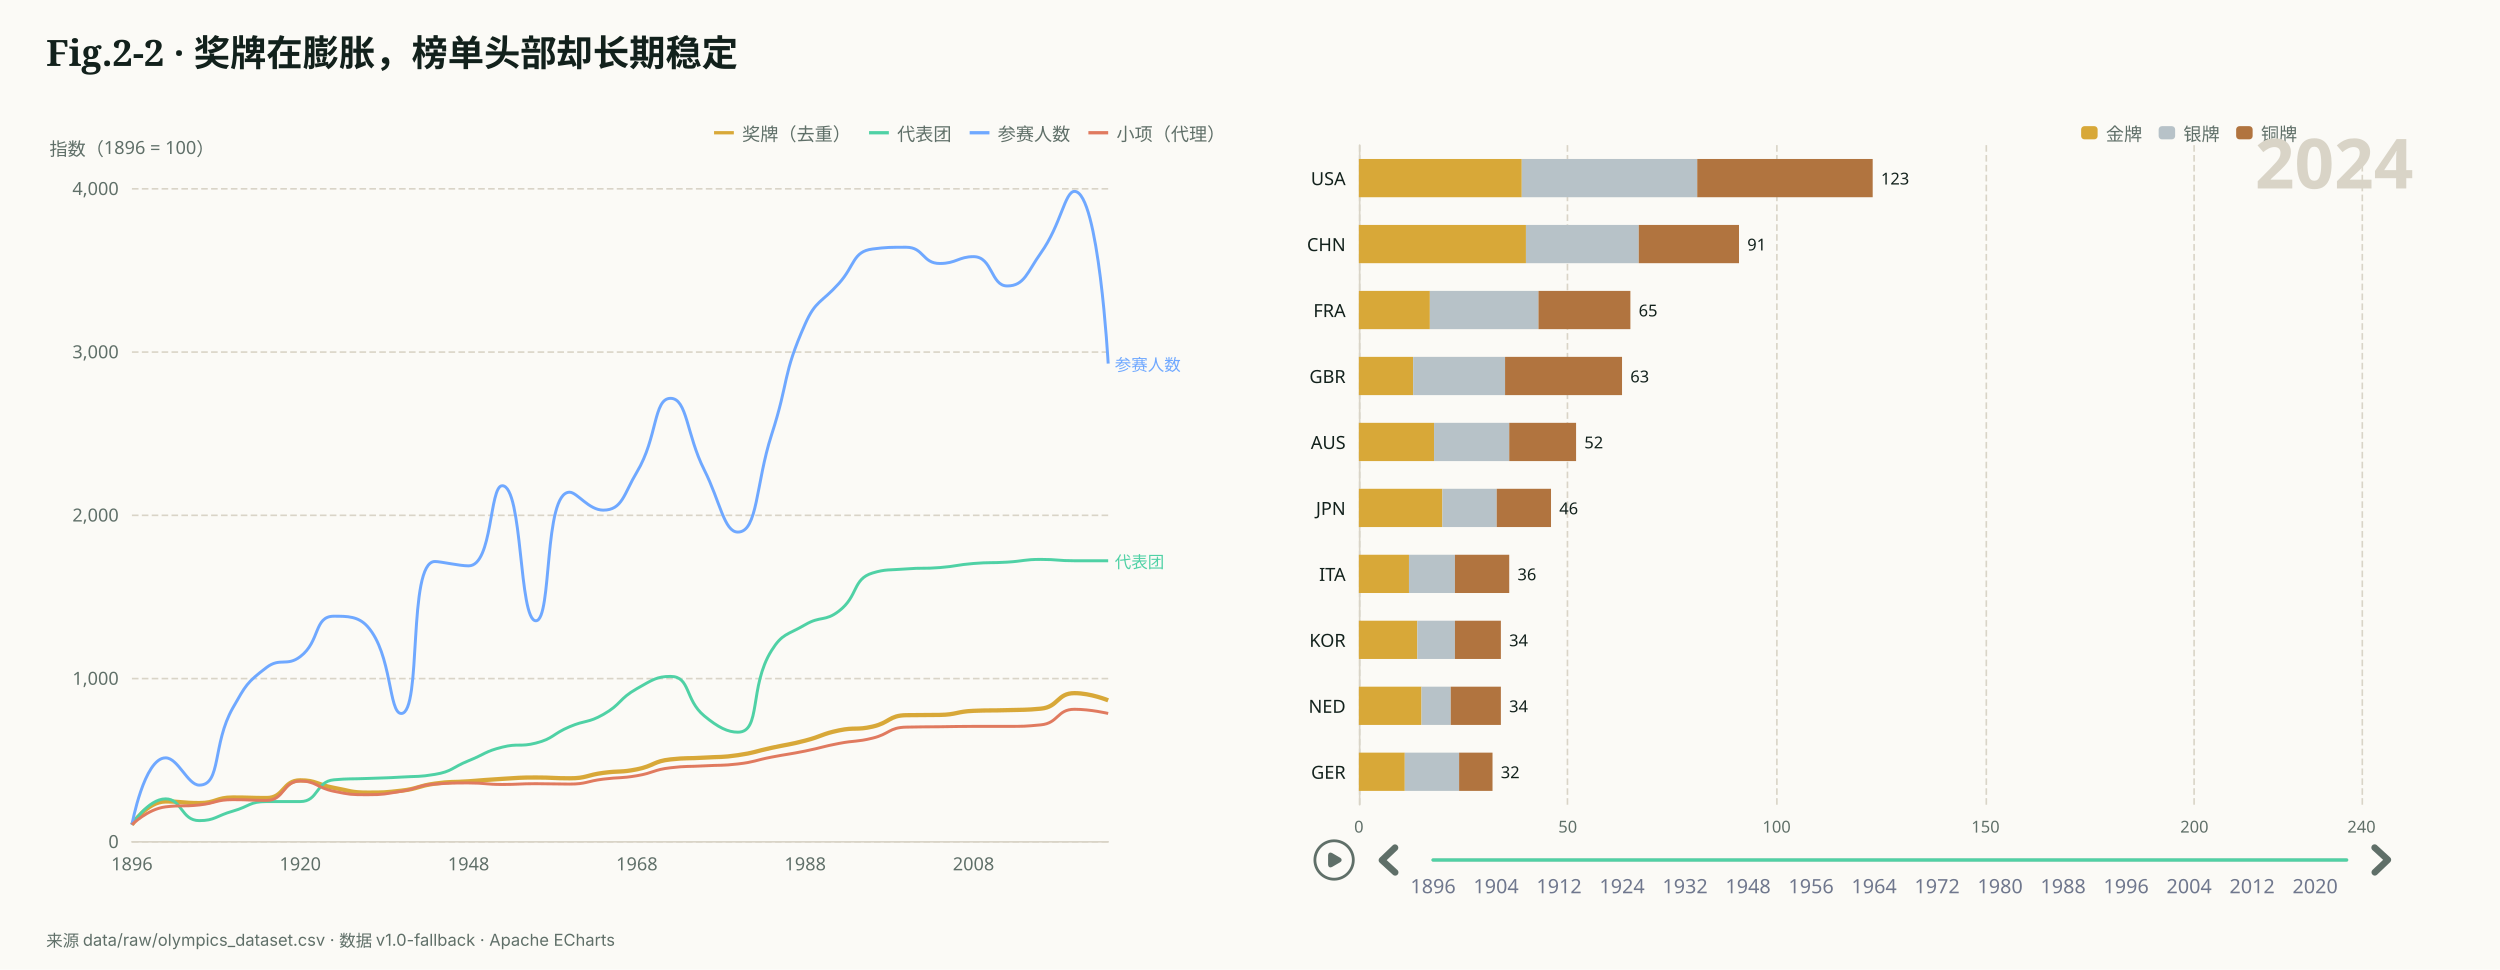
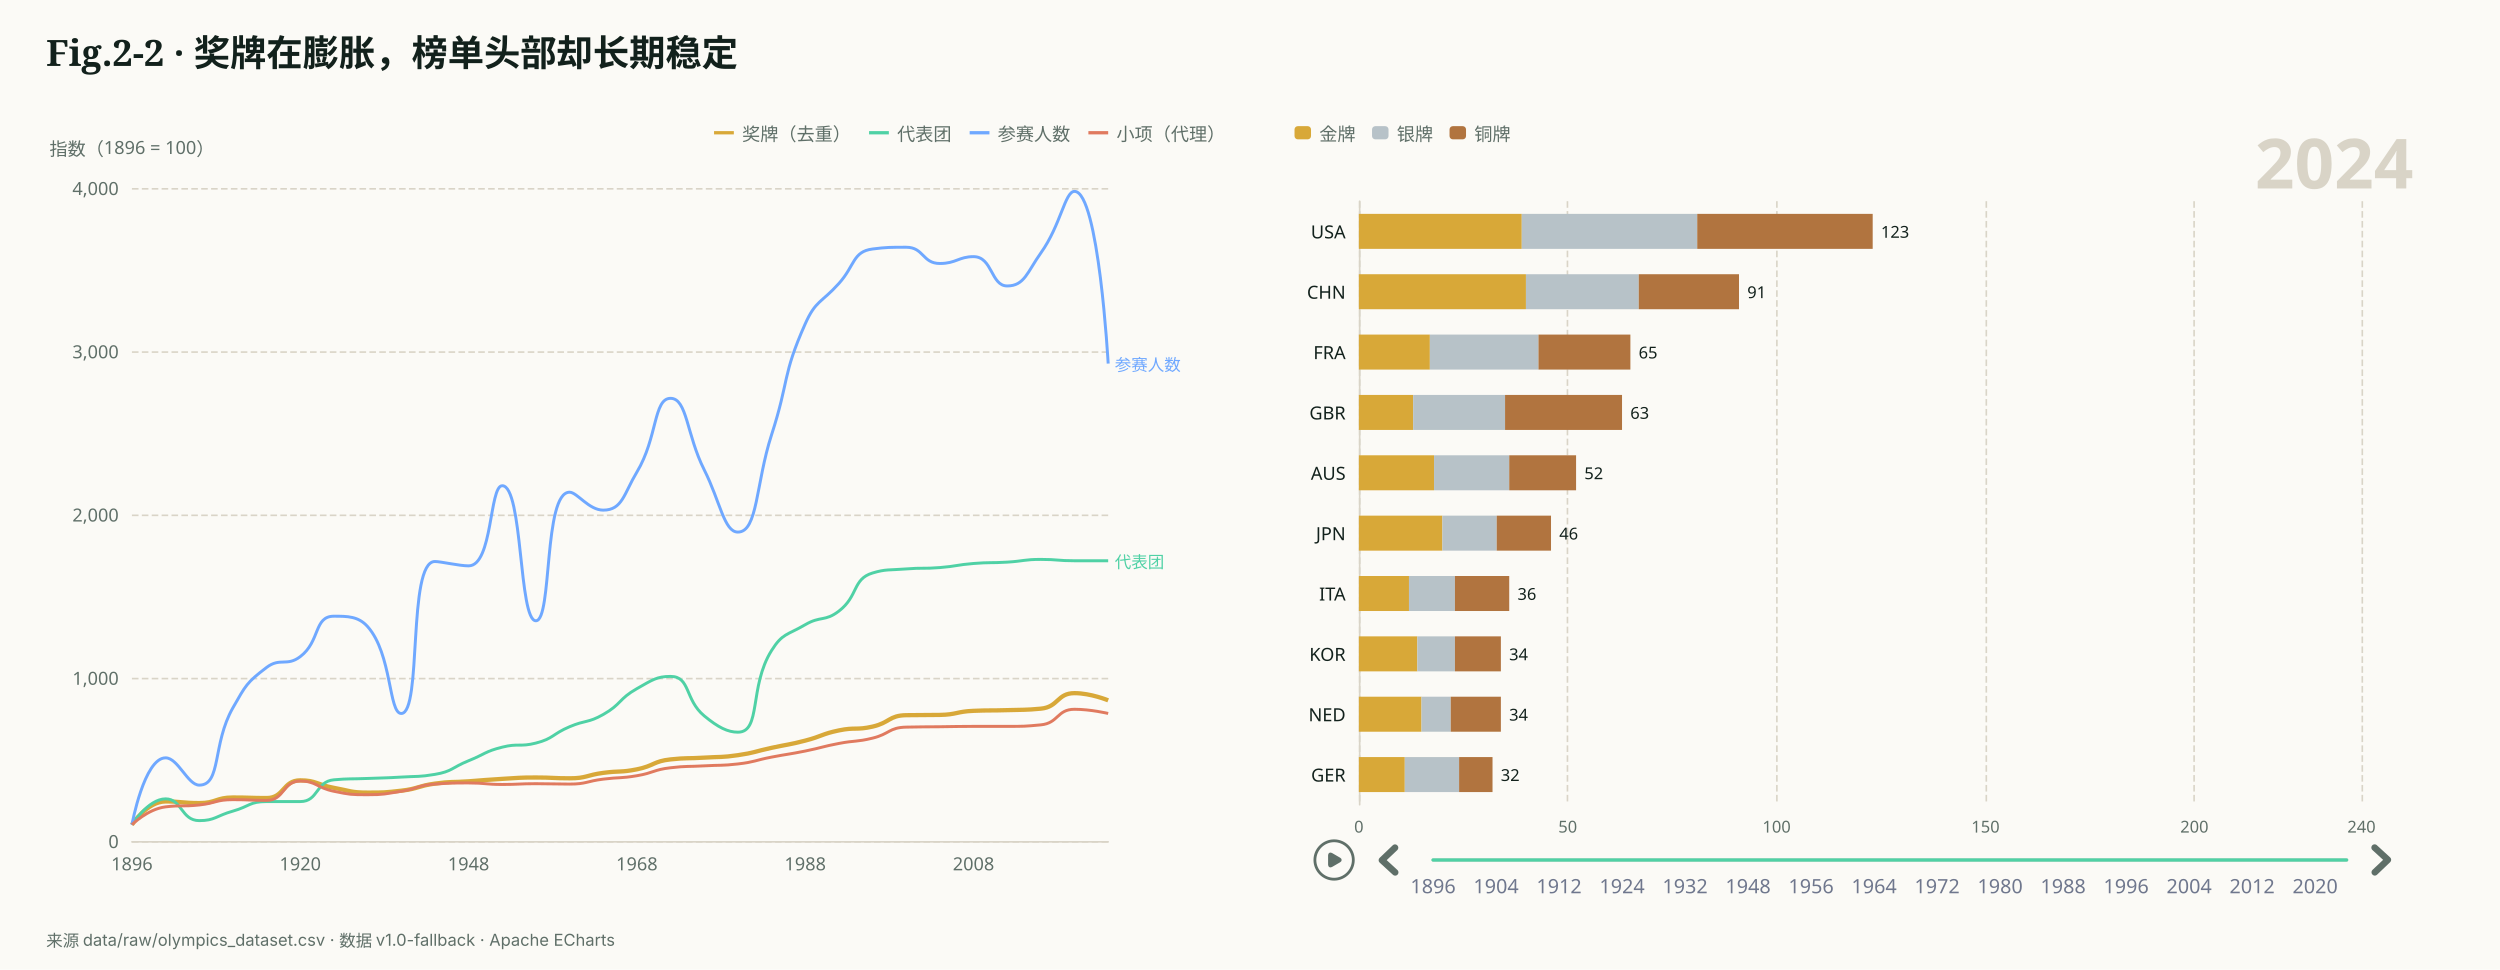
<svg xmlns="http://www.w3.org/2000/svg" width="1516" height="588" viewBox="0 0 1516 588">
  <rect width="100%" height="100%" fill="#FBFAF6" />
  <text x="28" y="40" fill="#12211C" font-size="22" font-family="Noto Serif SC, Songti SC, serif" font-weight="700">Fig.2-2 · 奖牌在膨胀，榜单头部却长期稳定</text>
  <text x="28" y="574" fill="#5F6F68" font-size="10" font-family="Inter, Microsoft YaHei, sans-serif">来源 data/raw/olympics_dataset.csv · 数据 v1.0-fallback · Apache ECharts</text>
  <g transform="translate(28,70)">
    <svg version="1.1" baseProfile="full" width="720" height="480" style="position: absolute; left: 0px; top: 0px; user-select: none;">
      <rect width="720" height="480" x="0" y="0" fill="none" />
      <g>
        <path d="M52 440.5L644 440.5" fill="none" stroke="#D9D4C7" stroke-dasharray="4,2" />
        <path d="M52 341.5L644 341.5" fill="none" stroke="#D9D4C7" stroke-dasharray="4,2" />
        <path d="M52 242.5L644 242.5" fill="none" stroke="#D9D4C7" stroke-dasharray="4,2" />
        <path d="M52 143.5L644 143.5" fill="none" stroke="#D9D4C7" stroke-dasharray="4,2" />
        <path d="M52 44.5L644 44.5" fill="none" stroke="#D9D4C7" stroke-dasharray="4,2" />
        <text dominant-baseline="central" text-anchor="middle" xml:space="preserve" y="-9.5" transform="translate(52 29)" fill="#5F6F68" style="font-size: 11px; font-family: &quot;Microsoft YaHei&quot;;">指数（1896 = 100）</text>
        <path d="M52 440.5L644 440.5" fill="none" stroke="#D9D4C7" stroke-linecap="round" />
        <text dominant-baseline="central" text-anchor="end" transform="translate(44 440)" fill="#5F6F68" style="font-size: 11px; font-family: &quot;Microsoft YaHei&quot;;">0</text>
        <text dominant-baseline="central" text-anchor="end" transform="translate(44 341)" fill="#5F6F68" style="font-size: 11px; font-family: &quot;Microsoft YaHei&quot;;">1,000</text>
        <text dominant-baseline="central" text-anchor="end" transform="translate(44 242)" fill="#5F6F68" style="font-size: 11px; font-family: &quot;Microsoft YaHei&quot;;">2,000</text>
        <text dominant-baseline="central" text-anchor="end" transform="translate(44 143)" fill="#5F6F68" style="font-size: 11px; font-family: &quot;Microsoft YaHei&quot;;">3,000</text>
        <text dominant-baseline="central" text-anchor="end" transform="translate(44 44)" fill="#5F6F68" style="font-size: 11px; font-family: &quot;Microsoft YaHei&quot;;">4,000</text>
        <text dominant-baseline="central" text-anchor="middle" y="5.5" transform="translate(52 448)" fill="#5F6F68" style="font-size: 11px; font-family: &quot;Microsoft YaHei&quot;;">1896</text>
        <text dominant-baseline="central" text-anchor="middle" y="5.5" transform="translate(154.069 448)" fill="#5F6F68" style="font-size: 11px; font-family: &quot;Microsoft YaHei&quot;;">1920</text>
        <text dominant-baseline="central" text-anchor="middle" y="5.5" transform="translate(256.1379 448)" fill="#5F6F68" style="font-size: 11px; font-family: &quot;Microsoft YaHei&quot;;">1948</text>
        <text dominant-baseline="central" text-anchor="middle" y="5.5" transform="translate(358.2069 448)" fill="#5F6F68" style="font-size: 11px; font-family: &quot;Microsoft YaHei&quot;;">1968</text>
        <text dominant-baseline="central" text-anchor="middle" y="5.5" transform="translate(460.2759 448)" fill="#5F6F68" style="font-size: 11px; font-family: &quot;Microsoft YaHei&quot;;">1988</text>
        <text dominant-baseline="central" text-anchor="middle" y="5.5" transform="translate(562.3448 448)" fill="#5F6F68" style="font-size: 11px; font-family: &quot;Microsoft YaHei&quot;;">2008</text>
        <g clip-path="url(#zr0-c0)">
          <path d="M52 430.1C52 430.1 61.22 415.993 72.414 415.993C81.634 415.993 82.684 416.983 92.828 416.983C103.098 416.983 102.966 413.597 113.241 413.597C123.38 413.597 124.07 413.933 133.655 413.933C144.483 413.933 143.363 403.202 154.069 403.202C163.777 403.202 164.203 405.876 174.483 407.746C184.617 409.589 184.647 410.627 194.897 410.627C205.061 410.627 205.206 410.627 215.31 409.478C225.62 408.307 225.418 406.605 235.724 405.182C245.832 403.786 245.933 404.506 256.138 403.786C266.346 403.065 266.336 402.88 276.552 402.301C286.749 401.722 286.756 401.469 296.966 401.469C307.17 401.469 307.237 401.964 317.379 401.964C327.65 401.964 327.549 400.034 337.793 398.668C347.962 397.311 348.185 398.524 358.207 396.519C368.598 394.44 368.208 391.613 378.621 390.5C388.622 389.431 388.834 390.069 399.034 389.431C409.248 388.792 409.347 389.416 419.448 387.946C429.76 386.445 429.651 385.699 439.862 383.491C450.065 381.284 450.179 381.728 460.276 379.115C470.592 376.446 470.291 375.091 480.69 372.928C490.705 370.844 491.142 372.874 501.103 370.621C511.556 368.256 511.032 363.868 521.517 363.691C531.446 363.522 531.761 363.691 541.931 363.522C552.175 363.353 552.102 361.466 562.345 361.048C572.515 360.632 572.556 360.961 582.759 360.632C592.969 360.302 593.451 360.632 603.172 359.731C613.865 358.74 613.002 350.326 623.586 350.326C633.416 350.326 644 354.692 644 354.692" fill="none" stroke="#d8a838" stroke-width="2.6" stroke-linejoin="bevel" />
        </g>
        <g clip-path="url(#zr0-c1)">
          <path d="M52 430.1C52 430.1 61.916 414.428 72.414 414.428C82.329 414.428 81.927 427.625 92.828 427.625C102.341 427.625 103.035 424.741 113.241 421.853C123.449 418.965 123.251 416.072 133.655 416.072C143.665 416.072 144.751 416.072 154.069 416.072C165.165 416.072 163.391 403.853 174.483 402.875C183.805 402.053 184.69 402.467 194.897 402.053C205.103 401.64 205.116 401.84 215.31 401.222C225.53 400.602 225.887 401.222 235.724 399.578C246.301 397.811 245.93 395.448 256.138 391.322C266.344 387.196 265.997 385.725 276.552 383.075C286.41 380.6 287.26 383.075 296.966 380.6C307.674 377.869 306.95 375.125 317.379 370.7C327.364 366.463 328.449 368.561 337.793 363.275C348.863 357.012 347.137 353.866 358.207 347.603C367.551 342.317 370.28 340.178 378.621 340.178C390.694 340.178 387.176 354.274 399.034 364.097C407.59 371.183 413.373 373.997 419.448 373.997C433.787 373.997 426.075 346.505 439.862 324.497C446.489 313.919 449.274 315.27 460.276 308.825C469.688 303.311 472.185 307.109 480.69 300.578C492.599 291.433 488.857 281.183 501.103 277.472C509.271 274.997 511.277 275.824 521.517 274.997C531.691 274.175 531.757 274.997 541.931 274.175C552.171 273.348 552.105 272.527 562.345 271.7C572.519 270.878 572.564 271.496 582.759 270.878C592.978 270.259 592.953 269.225 603.172 269.225C613.367 269.225 613.375 270.047 623.586 270.047C633.789 270.047 644 270.047 644 270.047" fill="none" stroke="#4fd1a5" stroke-width="1.8" stroke-linejoin="bevel" />
        </g>
        <g clip-path="url(#zr0-c2)">
          <path d="M52 430.1C52 430.1 59.484 389.56 72.414 389.56C79.898 389.56 85.9 406.102 92.828 406.102C106.313 406.102 100.663 381.191 113.241 359.206C121.077 345.511 121.453 344.016 133.655 334.743C141.867 328.503 145.863 334.426 154.069 328.18C166.277 318.888 162.255 303.667 174.483 303.667C182.669 303.667 189.298 303.667 194.897 309.944C209.712 326.555 207.664 362.651 215.31 362.651C228.078 362.651 218.965 270.502 235.724 270.502C239.379 270.502 250.405 273.135 256.138 273.135C270.818 273.135 268.704 224.546 276.552 224.546C289.118 224.546 286.523 306.429 296.966 306.429C306.937 306.429 301.518 228.477 317.379 228.477C321.932 228.477 329.041 239.347 337.793 239.347C349.455 239.347 350.34 229.324 358.207 216.26C370.754 195.426 368.283 171.552 378.621 171.552C388.696 171.552 388.269 193.5 399.034 214.884C408.683 234.05 411.127 252.652 419.448 252.652C431.541 252.652 430.265 223.373 439.862 193.698C450.679 160.251 446.231 157.982 460.276 126.408C466.644 112.091 470.039 113.761 480.69 101.915C490.453 91.055 489.091 82.525 501.103 80.996C509.505 79.927 511.837 79.927 521.517 79.927C532.251 79.927 531.293 89.778 541.931 89.778C551.707 89.778 553.466 85.629 562.345 85.629C573.88 85.629 572.83 103.4 582.759 103.4C593.244 103.4 594.97 94.913 603.172 83.392C615.383 66.243 617.754 46.059 623.586 46.059C638.168 46.059 644 150.475 644 150.475" fill="none" stroke="#6fa8ff" stroke-width="1.8" stroke-linejoin="bevel" />
        </g>
        <g clip-path="url(#zr0-c3)">
          <path d="M52 430.1C52 430.1 61.584 420.577 72.414 419.279C81.998 418.131 82.676 419.219 92.828 418.131C103.089 417.031 102.973 414.904 113.241 414.904C123.387 414.904 124.175 415.369 133.655 415.369C144.589 415.369 143.359 403.627 154.069 403.627C163.773 403.627 164.077 407.723 174.483 409.835C184.49 411.866 184.69 411.914 194.897 411.914C205.103 411.914 205.191 411.432 215.31 409.835C225.605 408.21 225.406 406.177 235.724 405.469C245.82 404.776 245.933 404.776 256.138 404.776C266.347 404.776 266.341 405.697 276.552 405.697C286.755 405.697 286.758 405.231 296.966 405.231C307.171 405.231 307.227 405.469 317.379 405.469C327.64 405.469 327.558 403.74 337.793 402.469C347.972 401.205 348.113 402.106 358.207 400.4C368.527 398.656 368.283 396.757 378.621 395.569C388.697 394.411 388.827 394.987 399.034 394.411C409.241 393.834 409.337 394.411 419.448 393.262C429.75 392.092 429.634 391.076 439.862 389.114C450.047 387.16 450.114 387.494 460.276 385.431C470.528 383.351 470.419 382.795 480.69 380.828C490.833 378.885 491.094 380.037 501.103 377.61C511.507 375.087 511.051 371.167 521.517 370.928C531.465 370.7 531.724 370.814 541.931 370.7C552.138 370.586 552.138 370.472 562.345 370.472C572.551 370.472 572.557 370.472 582.759 370.472C592.971 370.472 593.455 370.472 603.172 369.552C613.869 368.538 612.924 360.107 623.586 360.107C633.337 360.107 644 362.641 644 362.641" fill="none" stroke="#e07a5f" stroke-width="1.8" stroke-linejoin="bevel" />
        </g>
        <text dominant-baseline="central" text-anchor="start" transform="translate(648 270.0467)" fill="#4fd1a5" style="font-size: 10px; font-family: &quot;Microsoft YaHei&quot;;">代表团</text>
        <text dominant-baseline="central" text-anchor="start" transform="translate(648 150.4745)" fill="#6fa8ff" style="font-size: 10px; font-family: &quot;Microsoft YaHei&quot;;">参赛人数</text>
        <path d="M-5 -5l321 0l0 21l-321 0Z" transform="translate(404 5)" fill="rgb(0,0,0)" fill-opacity="0" stroke="#ccc" stroke-width="0" />
        <path d="M0 4L12 4" transform="translate(405 6.5)" fill="#000" stroke="#d8a838" stroke-width="2" stroke-linecap="butt" stroke-miterlimit="10" />
        <path d="M9.2 4A3.2 3.2 0 1 1 9.2 4" transform="translate(405 6.5)" fill="#d8a838" />
        <text dominant-baseline="central" text-anchor="start" x="17" y="4" transform="translate(405 6.5)" fill="#5F6F68" style="font-size: 11px; font-family: &quot;Microsoft YaHei&quot;;">奖牌（去重）</text>
        <path d="M-1 -1.5l84 0l0 11l-84 0Z" transform="translate(405 6.5)" fill="none" />
        <path d="M0 4L12 4" transform="translate(499 6.5)" fill="#000" stroke="#4fd1a5" stroke-width="2" stroke-linecap="butt" stroke-miterlimit="10" />
        <path d="M9.2 4A3.2 3.2 0 1 1 9.2 4" transform="translate(499 6.5)" fill="#4fd1a5" />
        <text dominant-baseline="central" text-anchor="start" x="17" y="4" transform="translate(499 6.5)" fill="#5F6F68" style="font-size: 11px; font-family: &quot;Microsoft YaHei&quot;;">代表团</text>
        <path d="M-1 -1.5l51 0l0 11l-51 0Z" transform="translate(499 6.5)" fill="none" />
        <path d="M0 4L12 4" transform="translate(560 6.5)" fill="#000" stroke="#6fa8ff" stroke-width="2" stroke-linecap="butt" stroke-miterlimit="10" />
        <path d="M9.2 4A3.2 3.2 0 1 1 9.2 4" transform="translate(560 6.5)" fill="#6fa8ff" />
        <text dominant-baseline="central" text-anchor="start" x="17" y="4" transform="translate(560 6.5)" fill="#5F6F68" style="font-size: 11px; font-family: &quot;Microsoft YaHei&quot;;">参赛人数</text>
        <path d="M-1 -1.5l62 0l0 11l-62 0Z" transform="translate(560 6.5)" fill="none" />
        <path d="M0 4L12 4" transform="translate(632 6.5)" fill="#000" stroke="#e07a5f" stroke-width="2" stroke-linecap="butt" stroke-miterlimit="10" />
        <path d="M9.2 4A3.2 3.2 0 1 1 9.2 4" transform="translate(632 6.5)" fill="#e07a5f" />
        <text dominant-baseline="central" text-anchor="start" x="17" y="4" transform="translate(632 6.5)" fill="#5F6F68" style="font-size: 11px; font-family: &quot;Microsoft YaHei&quot;;">小项（代理）</text>
        <path d="M-1 -1.5l84 0l0 11l-84 0Z" transform="translate(632 6.5)" fill="none" />
      </g>
      <defs>
        <clipPath id="zr0-c0">
          <path d="M50 42.7l596 0l0 398.6l-596 0Z" fill="#000" />
        </clipPath>
        <clipPath id="zr0-c1">
          <path d="M51 43.1l595 0l0 397.8l-595 0Z" fill="#000" />
        </clipPath>
        <clipPath id="zr0-c2">
          <path d="M51 43.1l595 0l0 397.8l-595 0Z" fill="#000" />
        </clipPath>
        <clipPath id="zr0-c3">
          <path d="M51 43.1l595 0l0 397.8l-595 0Z" fill="#000" />
        </clipPath>
      </defs>
    </svg>
  </g>
  <g transform="translate(768,70)">
    <svg version="1.1" baseProfile="full" width="720" height="480" style="position: absolute; left: 0px; top: 0px; user-select: none;">
      <rect width="720" height="480" x="0" y="0" fill="none" />
      <g>
-         <path d="M56.5 18L56.5 418" fill="none" stroke="#D9D4C7" stroke-dasharray="4,2" />
-         <path d="M182.5 18L182.5 418" fill="none" stroke="#D9D4C7" stroke-dasharray="4,2" />
-         <path d="M309.5 18L309.5 418" fill="none" stroke="#D9D4C7" stroke-dasharray="4,2" />
-         <path d="M436.5 18L436.5 418" fill="none" stroke="#D9D4C7" stroke-dasharray="4,2" />
-         <path d="M562.5 18L562.5 418" fill="none" stroke="#D9D4C7" stroke-dasharray="4,2" />
-         <path d="M664.5 18L664.5 418" fill="none" stroke="#D9D4C7" stroke-dasharray="4,2" />
-         <path d="M56.5 418L56.5 18" fill="none" stroke="#D9D4C7" stroke-linecap="round" />
-         <text dominant-baseline="central" text-anchor="end" transform="translate(48 398)" fill="#12211C" style="font-size: 11px; font-family: &quot;Microsoft YaHei&quot;;">GER</text>
-         <text dominant-baseline="central" text-anchor="end" transform="translate(48 358)" fill="#12211C" style="font-size: 11px; font-family: &quot;Microsoft YaHei&quot;;">NED</text>
-         <text dominant-baseline="central" text-anchor="end" transform="translate(48 318)" fill="#12211C" style="font-size: 11px; font-family: &quot;Microsoft YaHei&quot;;">KOR</text>
-         <text dominant-baseline="central" text-anchor="end" transform="translate(48 278)" fill="#12211C" style="font-size: 11px; font-family: &quot;Microsoft YaHei&quot;;">ITA</text>
-         <text dominant-baseline="central" text-anchor="end" transform="translate(48 238)" fill="#12211C" style="font-size: 11px; font-family: &quot;Microsoft YaHei&quot;;">JPN</text>
-         <text dominant-baseline="central" text-anchor="end" transform="translate(48 198)" fill="#12211C" style="font-size: 11px; font-family: &quot;Microsoft YaHei&quot;;">AUS</text>
-         <text dominant-baseline="central" text-anchor="end" transform="translate(48 158)" fill="#12211C" style="font-size: 11px; font-family: &quot;Microsoft YaHei&quot;;">GBR</text>
-         <text dominant-baseline="central" text-anchor="end" transform="translate(48 118)" fill="#12211C" style="font-size: 11px; font-family: &quot;Microsoft YaHei&quot;;">FRA</text>
-         <text dominant-baseline="central" text-anchor="end" transform="translate(48 78)" fill="#12211C" style="font-size: 11px; font-family: &quot;Microsoft YaHei&quot;;">CHN</text>
-         <text dominant-baseline="central" text-anchor="end" transform="translate(48 38)" fill="#12211C" style="font-size: 11px; font-family: &quot;Microsoft YaHei&quot;;">USA</text>
+         <path d="M56.5 52L56.5 418" fill="none" stroke="#D9D4C7" stroke-dasharray="4,2" />
+         <path d="M182.5 52L182.5 418" fill="none" stroke="#D9D4C7" stroke-dasharray="4,2" />
+         <path d="M309.5 52L309.5 418" fill="none" stroke="#D9D4C7" stroke-dasharray="4,2" />
+         <path d="M436.5 52L436.5 418" fill="none" stroke="#D9D4C7" stroke-dasharray="4,2" />
+         <path d="M562.5 52L562.5 418" fill="none" stroke="#D9D4C7" stroke-dasharray="4,2" />
+         <path d="M664.5 52L664.5 418" fill="none" stroke="#D9D4C7" stroke-dasharray="4,2" />
+         <path d="M56.5 418L56.5 52" fill="none" stroke="#D9D4C7" stroke-linecap="round" />
+         <text dominant-baseline="central" text-anchor="end" transform="translate(48 399.7)" fill="#12211C" style="font-size: 11px; font-family: &quot;Microsoft YaHei&quot;;">GER</text>
+         <text dominant-baseline="central" text-anchor="end" transform="translate(48 363.1)" fill="#12211C" style="font-size: 11px; font-family: &quot;Microsoft YaHei&quot;;">NED</text>
+         <text dominant-baseline="central" text-anchor="end" transform="translate(48 326.5)" fill="#12211C" style="font-size: 11px; font-family: &quot;Microsoft YaHei&quot;;">KOR</text>
+         <text dominant-baseline="central" text-anchor="end" transform="translate(48 289.9)" fill="#12211C" style="font-size: 11px; font-family: &quot;Microsoft YaHei&quot;;">ITA</text>
+         <text dominant-baseline="central" text-anchor="end" transform="translate(48 253.3)" fill="#12211C" style="font-size: 11px; font-family: &quot;Microsoft YaHei&quot;;">JPN</text>
+         <text dominant-baseline="central" text-anchor="end" transform="translate(48 216.7)" fill="#12211C" style="font-size: 11px; font-family: &quot;Microsoft YaHei&quot;;">AUS</text>
+         <text dominant-baseline="central" text-anchor="end" transform="translate(48 180.1)" fill="#12211C" style="font-size: 11px; font-family: &quot;Microsoft YaHei&quot;;">GBR</text>
+         <text dominant-baseline="central" text-anchor="end" transform="translate(48 143.5)" fill="#12211C" style="font-size: 11px; font-family: &quot;Microsoft YaHei&quot;;">FRA</text>
+         <text dominant-baseline="central" text-anchor="end" transform="translate(48 106.9)" fill="#12211C" style="font-size: 11px; font-family: &quot;Microsoft YaHei&quot;;">CHN</text>
+         <text dominant-baseline="central" text-anchor="end" transform="translate(48 70.3)" fill="#12211C" style="font-size: 11px; font-family: &quot;Microsoft YaHei&quot;;">USA</text>
        <text dominant-baseline="central" text-anchor="middle" y="5" transform="translate(56 426)" fill="#5F6F68" style="font-size: 10px; font-family: &quot;Microsoft YaHei&quot;;">0</text>
        <text dominant-baseline="central" text-anchor="middle" y="5" transform="translate(182.6667 426)" fill="#5F6F68" style="font-size: 10px; font-family: &quot;Microsoft YaHei&quot;;">50</text>
        <text dominant-baseline="central" text-anchor="middle" y="5" transform="translate(309.3333 426)" fill="#5F6F68" style="font-size: 10px; font-family: &quot;Microsoft YaHei&quot;;">100</text>
        <text dominant-baseline="central" text-anchor="middle" y="5" transform="translate(436 426)" fill="#5F6F68" style="font-size: 10px; font-family: &quot;Microsoft YaHei&quot;;">150</text>
        <text dominant-baseline="central" text-anchor="middle" y="5" transform="translate(562.6667 426)" fill="#5F6F68" style="font-size: 10px; font-family: &quot;Microsoft YaHei&quot;;">200</text>
        <text dominant-baseline="central" text-anchor="middle" y="5" transform="translate(664 426)" fill="#5F6F68" style="font-size: 10px; font-family: &quot;Microsoft YaHei&quot;;">240</text>
-         <path d="M56 386.4l27.867 0l0 23.2l-27.867 0Z" fill="#d8a838" />
-         <path d="M56 346.4l38 0l0 23.2l-38 0Z" fill="#d8a838" />
-         <path d="M56 306.4l35.467 0l0 23.2l-35.467 0Z" fill="#d8a838" />
-         <path d="M56 266.4l30.4 0l0 23.2l-30.4 0Z" fill="#d8a838" />
-         <path d="M56 226.4l50.667 0l0 23.2l-50.667 0Z" fill="#d8a838" />
-         <path d="M56 186.4l45.6 0l0 23.2l-45.6 0Z" fill="#d8a838" />
-         <path d="M56 146.4l32.933 0l0 23.2l-32.933 0Z" fill="#d8a838" />
-         <path d="M56 106.4l43.067 0l0 23.2l-43.067 0Z" fill="#d8a838" />
-         <path d="M56 66.4l101.333 0l0 23.2l-101.333 0Z" fill="#d8a838" />
-         <path d="M56 26.4l98.8 0l0 23.2l-98.8 0Z" fill="#d8a838" />
-         <path d="M83.867 386.4l32.933 0l0 23.2l-32.933 0Z" fill="#b7c2c8" />
-         <path d="M94 346.4l17.733 0l0 23.2l-17.733 0Z" fill="#b7c2c8" />
-         <path d="M91.467 306.4l22.8 0l0 23.2l-22.8 0Z" fill="#b7c2c8" />
-         <path d="M86.4 266.4l27.867 0l0 23.2l-27.867 0Z" fill="#b7c2c8" />
-         <path d="M106.667 226.4l32.933 0l0 23.2l-32.933 0Z" fill="#b7c2c8" />
-         <path d="M101.6 186.4l45.6 0l0 23.2l-45.6 0Z" fill="#b7c2c8" />
-         <path d="M88.933 146.4l55.733 0l0 23.2l-55.733 0Z" fill="#b7c2c8" />
-         <path d="M99.067 106.4l65.867 0l0 23.2l-65.867 0Z" fill="#b7c2c8" />
-         <path d="M157.333 66.4l68.4 0l0 23.2l-68.4 0Z" fill="#b7c2c8" />
-         <path d="M154.8 26.4l106.4 0l0 23.2l-106.4 0Z" fill="#b7c2c8" />
-         <path d="M116.8 386.4l20.267 0l0 23.2l-20.267 0Z" fill="#b1743f" />
-         <path d="M111.733 346.4l30.4 0l0 23.2l-30.4 0Z" fill="#b1743f" />
-         <path d="M114.267 306.4l27.867 0l0 23.2l-27.867 0Z" fill="#b1743f" />
-         <path d="M114.267 266.4l32.933 0l0 23.2l-32.933 0Z" fill="#b1743f" />
-         <path d="M139.6 226.4l32.933 0l0 23.2l-32.933 0Z" fill="#b1743f" />
-         <path d="M147.2 186.4l40.533 0l0 23.2l-40.533 0Z" fill="#b1743f" />
-         <path d="M144.667 146.4l70.933 0l0 23.2l-70.933 0Z" fill="#b1743f" />
-         <path d="M164.933 106.4l55.733 0l0 23.2l-55.733 0Z" fill="#b1743f" />
-         <path d="M225.733 66.4l60.8 0l0 23.2l-60.8 0Z" fill="#b1743f" />
-         <path d="M261.2 26.4l106.4 0l0 23.2l-106.4 0Z" fill="#b1743f" />
-         <text dominant-baseline="central" text-anchor="start" transform="translate(142.0667 398)" fill="#12211C" style="font-size: 10px; font-family: &quot;Microsoft YaHei&quot;;">32</text>
-         <text dominant-baseline="central" text-anchor="start" transform="translate(147.1333 358)" fill="#12211C" style="font-size: 10px; font-family: &quot;Microsoft YaHei&quot;;">34</text>
-         <text dominant-baseline="central" text-anchor="start" transform="translate(147.1333 318)" fill="#12211C" style="font-size: 10px; font-family: &quot;Microsoft YaHei&quot;;">34</text>
-         <text dominant-baseline="central" text-anchor="start" transform="translate(152.2 278)" fill="#12211C" style="font-size: 10px; font-family: &quot;Microsoft YaHei&quot;;">36</text>
-         <text dominant-baseline="central" text-anchor="start" transform="translate(177.5333 238)" fill="#12211C" style="font-size: 10px; font-family: &quot;Microsoft YaHei&quot;;">46</text>
-         <text dominant-baseline="central" text-anchor="start" transform="translate(192.7333 198)" fill="#12211C" style="font-size: 10px; font-family: &quot;Microsoft YaHei&quot;;">52</text>
-         <text dominant-baseline="central" text-anchor="start" transform="translate(220.6 158)" fill="#12211C" style="font-size: 10px; font-family: &quot;Microsoft YaHei&quot;;">63</text>
-         <text dominant-baseline="central" text-anchor="start" transform="translate(225.6667 118)" fill="#12211C" style="font-size: 10px; font-family: &quot;Microsoft YaHei&quot;;">65</text>
-         <text dominant-baseline="central" text-anchor="start" transform="translate(291.5333 78)" fill="#12211C" style="font-size: 10px; font-family: &quot;Microsoft YaHei&quot;;">91</text>
-         <text dominant-baseline="central" text-anchor="start" transform="translate(372.6 38)" fill="#12211C" style="font-size: 10px; font-family: &quot;Microsoft YaHei&quot;;">123</text>
-         <path d="M-5 -5l141 0l0 21l-141 0Z" transform="translate(494 5)" fill="rgb(0,0,0)" fill-opacity="0" stroke="#ccc" stroke-width="0" />
+         <path d="M56 389.086l27.867 0l0 21.228l-27.867 0Z" fill="#d8a838" />
+         <path d="M56 352.486l38 0l0 21.228l-38 0Z" fill="#d8a838" />
+         <path d="M56 315.886l35.467 0l0 21.228l-35.467 0Z" fill="#d8a838" />
+         <path d="M56 279.286l30.4 0l0 21.228l-30.4 0Z" fill="#d8a838" />
+         <path d="M56 242.686l50.667 0l0 21.228l-50.667 0Z" fill="#d8a838" />
+         <path d="M56 206.086l45.6 0l0 21.228l-45.6 0Z" fill="#d8a838" />
+         <path d="M56 169.486l32.933 0l0 21.228l-32.933 0Z" fill="#d8a838" />
+         <path d="M56 132.886l43.067 0l0 21.228l-43.067 0Z" fill="#d8a838" />
+         <path d="M56 96.286l101.333 0l0 21.228l-101.333 0Z" fill="#d8a838" />
+         <path d="M56 59.686l98.8 0l0 21.228l-98.8 0Z" fill="#d8a838" />
+         <path d="M83.867 389.086l32.933 0l0 21.228l-32.933 0Z" fill="#b7c2c8" />
+         <path d="M94 352.486l17.733 0l0 21.228l-17.733 0Z" fill="#b7c2c8" />
+         <path d="M91.467 315.886l22.8 0l0 21.228l-22.8 0Z" fill="#b7c2c8" />
+         <path d="M86.4 279.286l27.867 0l0 21.228l-27.867 0Z" fill="#b7c2c8" />
+         <path d="M106.667 242.686l32.933 0l0 21.228l-32.933 0Z" fill="#b7c2c8" />
+         <path d="M101.6 206.086l45.6 0l0 21.228l-45.6 0Z" fill="#b7c2c8" />
+         <path d="M88.933 169.486l55.733 0l0 21.228l-55.733 0Z" fill="#b7c2c8" />
+         <path d="M99.067 132.886l65.867 0l0 21.228l-65.867 0Z" fill="#b7c2c8" />
+         <path d="M157.333 96.286l68.4 0l0 21.228l-68.4 0Z" fill="#b7c2c8" />
+         <path d="M154.8 59.686l106.4 0l0 21.228l-106.4 0Z" fill="#b7c2c8" />
+         <path d="M116.8 389.086l20.267 0l0 21.228l-20.267 0Z" fill="#b1743f" />
+         <path d="M111.733 352.486l30.4 0l0 21.228l-30.4 0Z" fill="#b1743f" />
+         <path d="M114.267 315.886l27.867 0l0 21.228l-27.867 0Z" fill="#b1743f" />
+         <path d="M114.267 279.286l32.933 0l0 21.228l-32.933 0Z" fill="#b1743f" />
+         <path d="M139.6 242.686l32.933 0l0 21.228l-32.933 0Z" fill="#b1743f" />
+         <path d="M147.2 206.086l40.533 0l0 21.228l-40.533 0Z" fill="#b1743f" />
+         <path d="M144.667 169.486l70.933 0l0 21.228l-70.933 0Z" fill="#b1743f" />
+         <path d="M164.933 132.886l55.733 0l0 21.228l-55.733 0Z" fill="#b1743f" />
+         <path d="M225.733 96.286l60.8 0l0 21.228l-60.8 0Z" fill="#b1743f" />
+         <path d="M261.2 59.686l106.4 0l0 21.228l-106.4 0Z" fill="#b1743f" />
+         <text dominant-baseline="central" text-anchor="start" transform="translate(142.0667 399.7)" fill="#12211C" style="font-size: 10px; font-family: &quot;Microsoft YaHei&quot;;">32</text>
+         <text dominant-baseline="central" text-anchor="start" transform="translate(147.1333 363.1)" fill="#12211C" style="font-size: 10px; font-family: &quot;Microsoft YaHei&quot;;">34</text>
+         <text dominant-baseline="central" text-anchor="start" transform="translate(147.1333 326.5)" fill="#12211C" style="font-size: 10px; font-family: &quot;Microsoft YaHei&quot;;">34</text>
+         <text dominant-baseline="central" text-anchor="start" transform="translate(152.2 289.9)" fill="#12211C" style="font-size: 10px; font-family: &quot;Microsoft YaHei&quot;;">36</text>
+         <text dominant-baseline="central" text-anchor="start" transform="translate(177.5333 253.3)" fill="#12211C" style="font-size: 10px; font-family: &quot;Microsoft YaHei&quot;;">46</text>
+         <text dominant-baseline="central" text-anchor="start" transform="translate(192.7333 216.7)" fill="#12211C" style="font-size: 10px; font-family: &quot;Microsoft YaHei&quot;;">52</text>
+         <text dominant-baseline="central" text-anchor="start" transform="translate(220.6 180.1)" fill="#12211C" style="font-size: 10px; font-family: &quot;Microsoft YaHei&quot;;">63</text>
+         <text dominant-baseline="central" text-anchor="start" transform="translate(225.6667 143.5)" fill="#12211C" style="font-size: 10px; font-family: &quot;Microsoft YaHei&quot;;">65</text>
+         <text dominant-baseline="central" text-anchor="start" transform="translate(291.5333 106.9)" fill="#12211C" style="font-size: 10px; font-family: &quot;Microsoft YaHei&quot;;">91</text>
+         <text dominant-baseline="central" text-anchor="start" transform="translate(372.6 70.3)" fill="#12211C" style="font-size: 10px; font-family: &quot;Microsoft YaHei&quot;;">123</text>
+         <path d="M-5 -5l141 0l0 21l-141 0Z" transform="translate(17 5)" fill="rgb(0,0,0)" fill-opacity="0" stroke="#ccc" stroke-width="0" />
        <path d="M5.074 9A1.512 1.512 0 0 1 3.999 8.502A1.483 1.483 0 0 1 3.999 6.393L10.855 -0.095L4.079 -6.314A1.493 1.493 0 1 1 6.069 -8.523L14.03 -1.219A1.473 1.473 0 0 1 14.517 -0.135A1.502 1.502 0 0 1 14.059 0.96L6.069 8.582A1.493 1.493 0 0 1 5.074 9Z" transform="translate(667 451.5)" fill="#5F6F68" stroke="#5F6F68" />
        <path d="M12.931 -9A1.512 1.512 0 0 1 14.005 -8.502A1.483 1.483 0 0 1 14.005 -6.393L7.149 0.095L13.926 6.314A1.493 1.493 0 1 1 11.936 8.523L3.975 1.219A1.473 1.473 0 0 1 3.478 0.135A1.502 1.502 0 0 1 3.975 -0.96L11.936 -8.582A1.493 1.493 0 0 1 12.931 -9Z" transform="translate(65 451.5)" fill="#5F6F68" stroke="#5F6F68" />
        <path d="M12 12C5.391 12 0 6.609 0 0C0 -6.609 5.391 -12 12 -12C18.609 -12 24 -6.609 24 0C24 6.609 18.609 12 12 12ZM12 -11.297C5.812 -11.297 0.703 -6.234 0.703 0C0.703 6.234 5.766 11.297 12 11.297C18.234 11.297 23.297 6.234 23.297 0C23.297 -6.234 18.234 -11.297 12 -11.297ZM8.859 -2.859C8.859 -3.891 9.609 -4.312 10.5 -3.797L15.422 -0.938C16.312 -0.422 16.312 0.422 15.422 0.938L10.5 3.797C9.609 4.312 8.859 3.891 8.859 2.859L8.859 -2.859Z" transform="translate(29 451.5)" fill="#5F6F68" stroke="#5F6F68" />
        <text dominant-baseline="central" text-anchor="middle" y="6" transform="translate(101 461)" fill="#6f778d" style="font-size: 12px; font-family: &quot;Microsoft YaHei&quot;;">1896</text>
        <text dominant-baseline="central" text-anchor="middle" y="6" transform="translate(139.2069 461)" fill="#6f778d" style="font-size: 12px; font-family: &quot;Microsoft YaHei&quot;;">1904</text>
        <text dominant-baseline="central" text-anchor="middle" y="6" transform="translate(177.4138 461)" fill="#6f778d" style="font-size: 12px; font-family: &quot;Microsoft YaHei&quot;;">1912</text>
        <text dominant-baseline="central" text-anchor="middle" y="6" transform="translate(215.6207 461)" fill="#6f778d" style="font-size: 12px; font-family: &quot;Microsoft YaHei&quot;;">1924</text>
        <text dominant-baseline="central" text-anchor="middle" y="6" transform="translate(253.8276 461)" fill="#6f778d" style="font-size: 12px; font-family: &quot;Microsoft YaHei&quot;;">1932</text>
        <text dominant-baseline="central" text-anchor="middle" y="6" transform="translate(292.0345 461)" fill="#6f778d" style="font-size: 12px; font-family: &quot;Microsoft YaHei&quot;;">1948</text>
        <text dominant-baseline="central" text-anchor="middle" y="6" transform="translate(330.2414 461)" fill="#6f778d" style="font-size: 12px; font-family: &quot;Microsoft YaHei&quot;;">1956</text>
        <text dominant-baseline="central" text-anchor="middle" y="6" transform="translate(368.4483 461)" fill="#6f778d" style="font-size: 12px; font-family: &quot;Microsoft YaHei&quot;;">1964</text>
        <text dominant-baseline="central" text-anchor="middle" y="6" transform="translate(406.6552 461)" fill="#6f778d" style="font-size: 12px; font-family: &quot;Microsoft YaHei&quot;;">1972</text>
        <text dominant-baseline="central" text-anchor="middle" y="6" transform="translate(444.8621 461)" fill="#6f778d" style="font-size: 12px; font-family: &quot;Microsoft YaHei&quot;;">1980</text>
        <text dominant-baseline="central" text-anchor="middle" y="6" transform="translate(483.069 461)" fill="#6f778d" style="font-size: 12px; font-family: &quot;Microsoft YaHei&quot;;">1988</text>
        <text dominant-baseline="central" text-anchor="middle" y="6" transform="translate(521.2759 461)" fill="#6f778d" style="font-size: 12px; font-family: &quot;Microsoft YaHei&quot;;">1996</text>
        <text dominant-baseline="central" text-anchor="middle" y="6" transform="translate(559.4828 461)" fill="#6f778d" style="font-size: 12px; font-family: &quot;Microsoft YaHei&quot;;">2004</text>
        <text dominant-baseline="central" text-anchor="middle" y="6" transform="translate(597.6897 461)" fill="#6f778d" style="font-size: 12px; font-family: &quot;Microsoft YaHei&quot;;">2012</text>
        <text dominant-baseline="central" text-anchor="middle" y="6" transform="translate(635.8966 461)" fill="#6f778d" style="font-size: 12px; font-family: &quot;Microsoft YaHei&quot;;">2020</text>
-         <path d="M2 0L8 0A2 2 0 0 1 10 2L10 6A2 2 0 0 1 8 8L2 8A2 2 0 0 1 0 6L0 2A2 2 0 0 1 2 0" transform="translate(494 6.5)" fill="#d8a838" />
-         <text dominant-baseline="central" text-anchor="start" x="15" y="4" transform="translate(494 6.5)" fill="#5F6F68" style="font-size: 11px; font-family: &quot;Microsoft YaHei&quot;;">金牌</text>
-         <path d="M0 -1.5l37 0l0 11l-37 0Z" transform="translate(494 6.5)" fill="none" />
-         <path d="M2 0L8 0A2 2 0 0 1 10 2L10 6A2 2 0 0 1 8 8L2 8A2 2 0 0 1 0 6L0 2A2 2 0 0 1 2 0" transform="translate(541 6.5)" fill="#b7c2c8" />
-         <text dominant-baseline="central" text-anchor="start" x="15" y="4" transform="translate(541 6.5)" fill="#5F6F68" style="font-size: 11px; font-family: &quot;Microsoft YaHei&quot;;">银牌</text>
-         <path d="M0 -1.5l37 0l0 11l-37 0Z" transform="translate(541 6.5)" fill="none" />
-         <path d="M2 0L8 0A2 2 0 0 1 10 2L10 6A2 2 0 0 1 8 8L2 8A2 2 0 0 1 0 6L0 2A2 2 0 0 1 2 0" transform="translate(588 6.5)" fill="#b1743f" />
-         <text dominant-baseline="central" text-anchor="start" x="15" y="4" transform="translate(588 6.5)" fill="#5F6F68" style="font-size: 11px; font-family: &quot;Microsoft YaHei&quot;;">铜牌</text>
-         <path d="M0 -1.5l37 0l0 11l-37 0Z" transform="translate(588 6.5)" fill="none" />
+         <path d="M2 0L8 0A2 2 0 0 1 10 2L10 6A2 2 0 0 1 8 8L2 8A2 2 0 0 1 0 6L0 2A2 2 0 0 1 2 0" transform="translate(17 6.5)" fill="#d8a838" />
+         <text dominant-baseline="central" text-anchor="start" x="15" y="4" transform="translate(17 6.5)" fill="#5F6F68" style="font-size: 11px; font-family: &quot;Microsoft YaHei&quot;;">金牌</text>
+         <path d="M0 -1.5l37 0l0 11l-37 0Z" transform="translate(17 6.5)" fill="none" />
+         <path d="M2 0L8 0A2 2 0 0 1 10 2L10 6A2 2 0 0 1 8 8L2 8A2 2 0 0 1 0 6L0 2A2 2 0 0 1 2 0" transform="translate(64 6.5)" fill="#b7c2c8" />
+         <text dominant-baseline="central" text-anchor="start" x="15" y="4" transform="translate(64 6.5)" fill="#5F6F68" style="font-size: 11px; font-family: &quot;Microsoft YaHei&quot;;">银牌</text>
+         <path d="M0 -1.5l37 0l0 11l-37 0Z" transform="translate(64 6.5)" fill="none" />
+         <path d="M2 0L8 0A2 2 0 0 1 10 2L10 6A2 2 0 0 1 8 8L2 8A2 2 0 0 1 0 6L0 2A2 2 0 0 1 2 0" transform="translate(111 6.5)" fill="#b1743f" />
+         <text dominant-baseline="central" text-anchor="start" x="15" y="4" transform="translate(111 6.5)" fill="#5F6F68" style="font-size: 11px; font-family: &quot;Microsoft YaHei&quot;;">铜牌</text>
+         <path d="M0 -1.5l37 0l0 11l-37 0Z" transform="translate(111 6.5)" fill="none" />
        <path d="M72 0L626 0" transform="translate(29 451.5)" fill="none" stroke="#D9D4C7" stroke-width="2" stroke-linecap="round" />
        <path d="M72 0L626 0" transform="translate(29 451.5)" fill="none" stroke="#4fd1a5" stroke-width="2" stroke-linecap="round" />
        <path d="M1 0A1 1 0 1 1 1 -0" transform="matrix(6,0,0,6,101,451.5)" fill="#4fd1a5" />
        <path d="M1 0A1 1 0 1 1 1 -0" transform="matrix(6,0,0,6,120.1034,451.5)" fill="#4fd1a5" />
        <path d="M1 0A1 1 0 1 1 1 -0" transform="matrix(6,0,0,6,139.2069,451.5)" fill="#4fd1a5" />
        <path d="M1 0A1 1 0 1 1 1 -0" transform="matrix(6,0,0,6,158.3103,451.5)" fill="#4fd1a5" />
        <path d="M1 0A1 1 0 1 1 1 -0" transform="matrix(6,0,0,6,177.4138,451.5)" fill="#4fd1a5" />
        <path d="M1 0A1 1 0 1 1 1 -0" transform="matrix(6,0,0,6,196.5172,451.5)" fill="#4fd1a5" />
        <path d="M1 0A1 1 0 1 1 1 -0" transform="matrix(6,0,0,6,215.6207,451.5)" fill="#4fd1a5" />
        <path d="M1 0A1 1 0 1 1 1 -0" transform="matrix(6,0,0,6,234.7241,451.5)" fill="#4fd1a5" />
        <path d="M1 0A1 1 0 1 1 1 -0" transform="matrix(6,0,0,6,253.8276,451.5)" fill="#4fd1a5" />
        <path d="M1 0A1 1 0 1 1 1 -0" transform="matrix(6,0,0,6,272.931,451.5)" fill="#4fd1a5" />
        <path d="M1 0A1 1 0 1 1 1 -0" transform="matrix(6,0,0,6,292.0345,451.5)" fill="#4fd1a5" />
        <path d="M1 0A1 1 0 1 1 1 -0" transform="matrix(6,0,0,6,311.1379,451.5)" fill="#4fd1a5" />
        <path d="M1 0A1 1 0 1 1 1 -0" transform="matrix(6,0,0,6,330.2414,451.5)" fill="#4fd1a5" />
        <path d="M1 0A1 1 0 1 1 1 -0" transform="matrix(6,0,0,6,349.3448,451.5)" fill="#4fd1a5" />
        <path d="M1 0A1 1 0 1 1 1 -0" transform="matrix(6,0,0,6,368.4483,451.5)" fill="#4fd1a5" />
        <path d="M1 0A1 1 0 1 1 1 -0" transform="matrix(6,0,0,6,387.5517,451.5)" fill="#4fd1a5" />
        <path d="M1 0A1 1 0 1 1 1 -0" transform="matrix(6,0,0,6,406.6552,451.5)" fill="#4fd1a5" />
        <path d="M1 0A1 1 0 1 1 1 -0" transform="matrix(6,0,0,6,425.7586,451.5)" fill="#4fd1a5" />
        <path d="M1 0A1 1 0 1 1 1 -0" transform="matrix(6,0,0,6,444.8621,451.5)" fill="#4fd1a5" />
        <path d="M1 0A1 1 0 1 1 1 -0" transform="matrix(6,0,0,6,463.9655,451.5)" fill="#4fd1a5" />
        <path d="M1 0A1 1 0 1 1 1 -0" transform="matrix(6,0,0,6,483.069,451.5)" fill="#4fd1a5" />
        <path d="M1 0A1 1 0 1 1 1 -0" transform="matrix(6,0,0,6,502.1724,451.5)" fill="#4fd1a5" />
        <path d="M1 0A1 1 0 1 1 1 -0" transform="matrix(6,0,0,6,521.2759,451.5)" fill="#4fd1a5" />
        <path d="M1 0A1 1 0 1 1 1 -0" transform="matrix(6,0,0,6,540.3793,451.5)" fill="#4fd1a5" />
        <path d="M1 0A1 1 0 1 1 1 -0" transform="matrix(6,0,0,6,559.4828,451.5)" fill="#4fd1a5" />
        <path d="M1 0A1 1 0 1 1 1 -0" transform="matrix(6,0,0,6,578.5862,451.5)" fill="#4fd1a5" />
        <path d="M1 0A1 1 0 1 1 1 -0" transform="matrix(6,0,0,6,597.6897,451.5)" fill="#4fd1a5" />
        <path d="M1 0A1 1 0 1 1 1 -0" transform="matrix(6,0,0,6,616.7931,451.5)" fill="#4fd1a5" />
        <path d="M1 0A1 1 0 1 1 1 -0" transform="matrix(6,0,0,6,635.8966,451.5)" fill="#4fd1a5" />
        <path d="M1 0A1 1 0 1 1 1 -0" transform="matrix(6,0,0,6,655,451.5)" fill="#4fd1a5" />
        <path d="M1 0A1 1 0 1 1 1 -0" transform="matrix(7.5,0,0,7.5,655,451.5)" fill="#d8a838" stroke="#d8a838" stroke-width="0.267" filter="url(#zr1-s0)" />
        <path d="M-5 -5l113.606 0l0 52l-113.606 0Z" transform="translate(599.3945 7)" fill="rgb(0,0,0)" fill-opacity="0" stroke="#ccc" stroke-width="0" />
        <text dominant-baseline="central" text-anchor="start" y="21" transform="translate(599.3945 7)" fill="#D9D4C7" style="font-size: 42px; font-family: &quot;Microsoft YaHei&quot;; font-weight: 700;">2024</text>
      </g>
      <defs>
        <filter id="zr1-s0" x="-100%" y="-100%" width="300%" height="300%">
          <feDropShadow dx="0.133" dy="0.133" stdDeviation="0.133 0.133" flood-color="rgb(0,0,0)" flood-opacity="0.3" />
        </filter>
      </defs>
    </svg>
  </g>
</svg>
